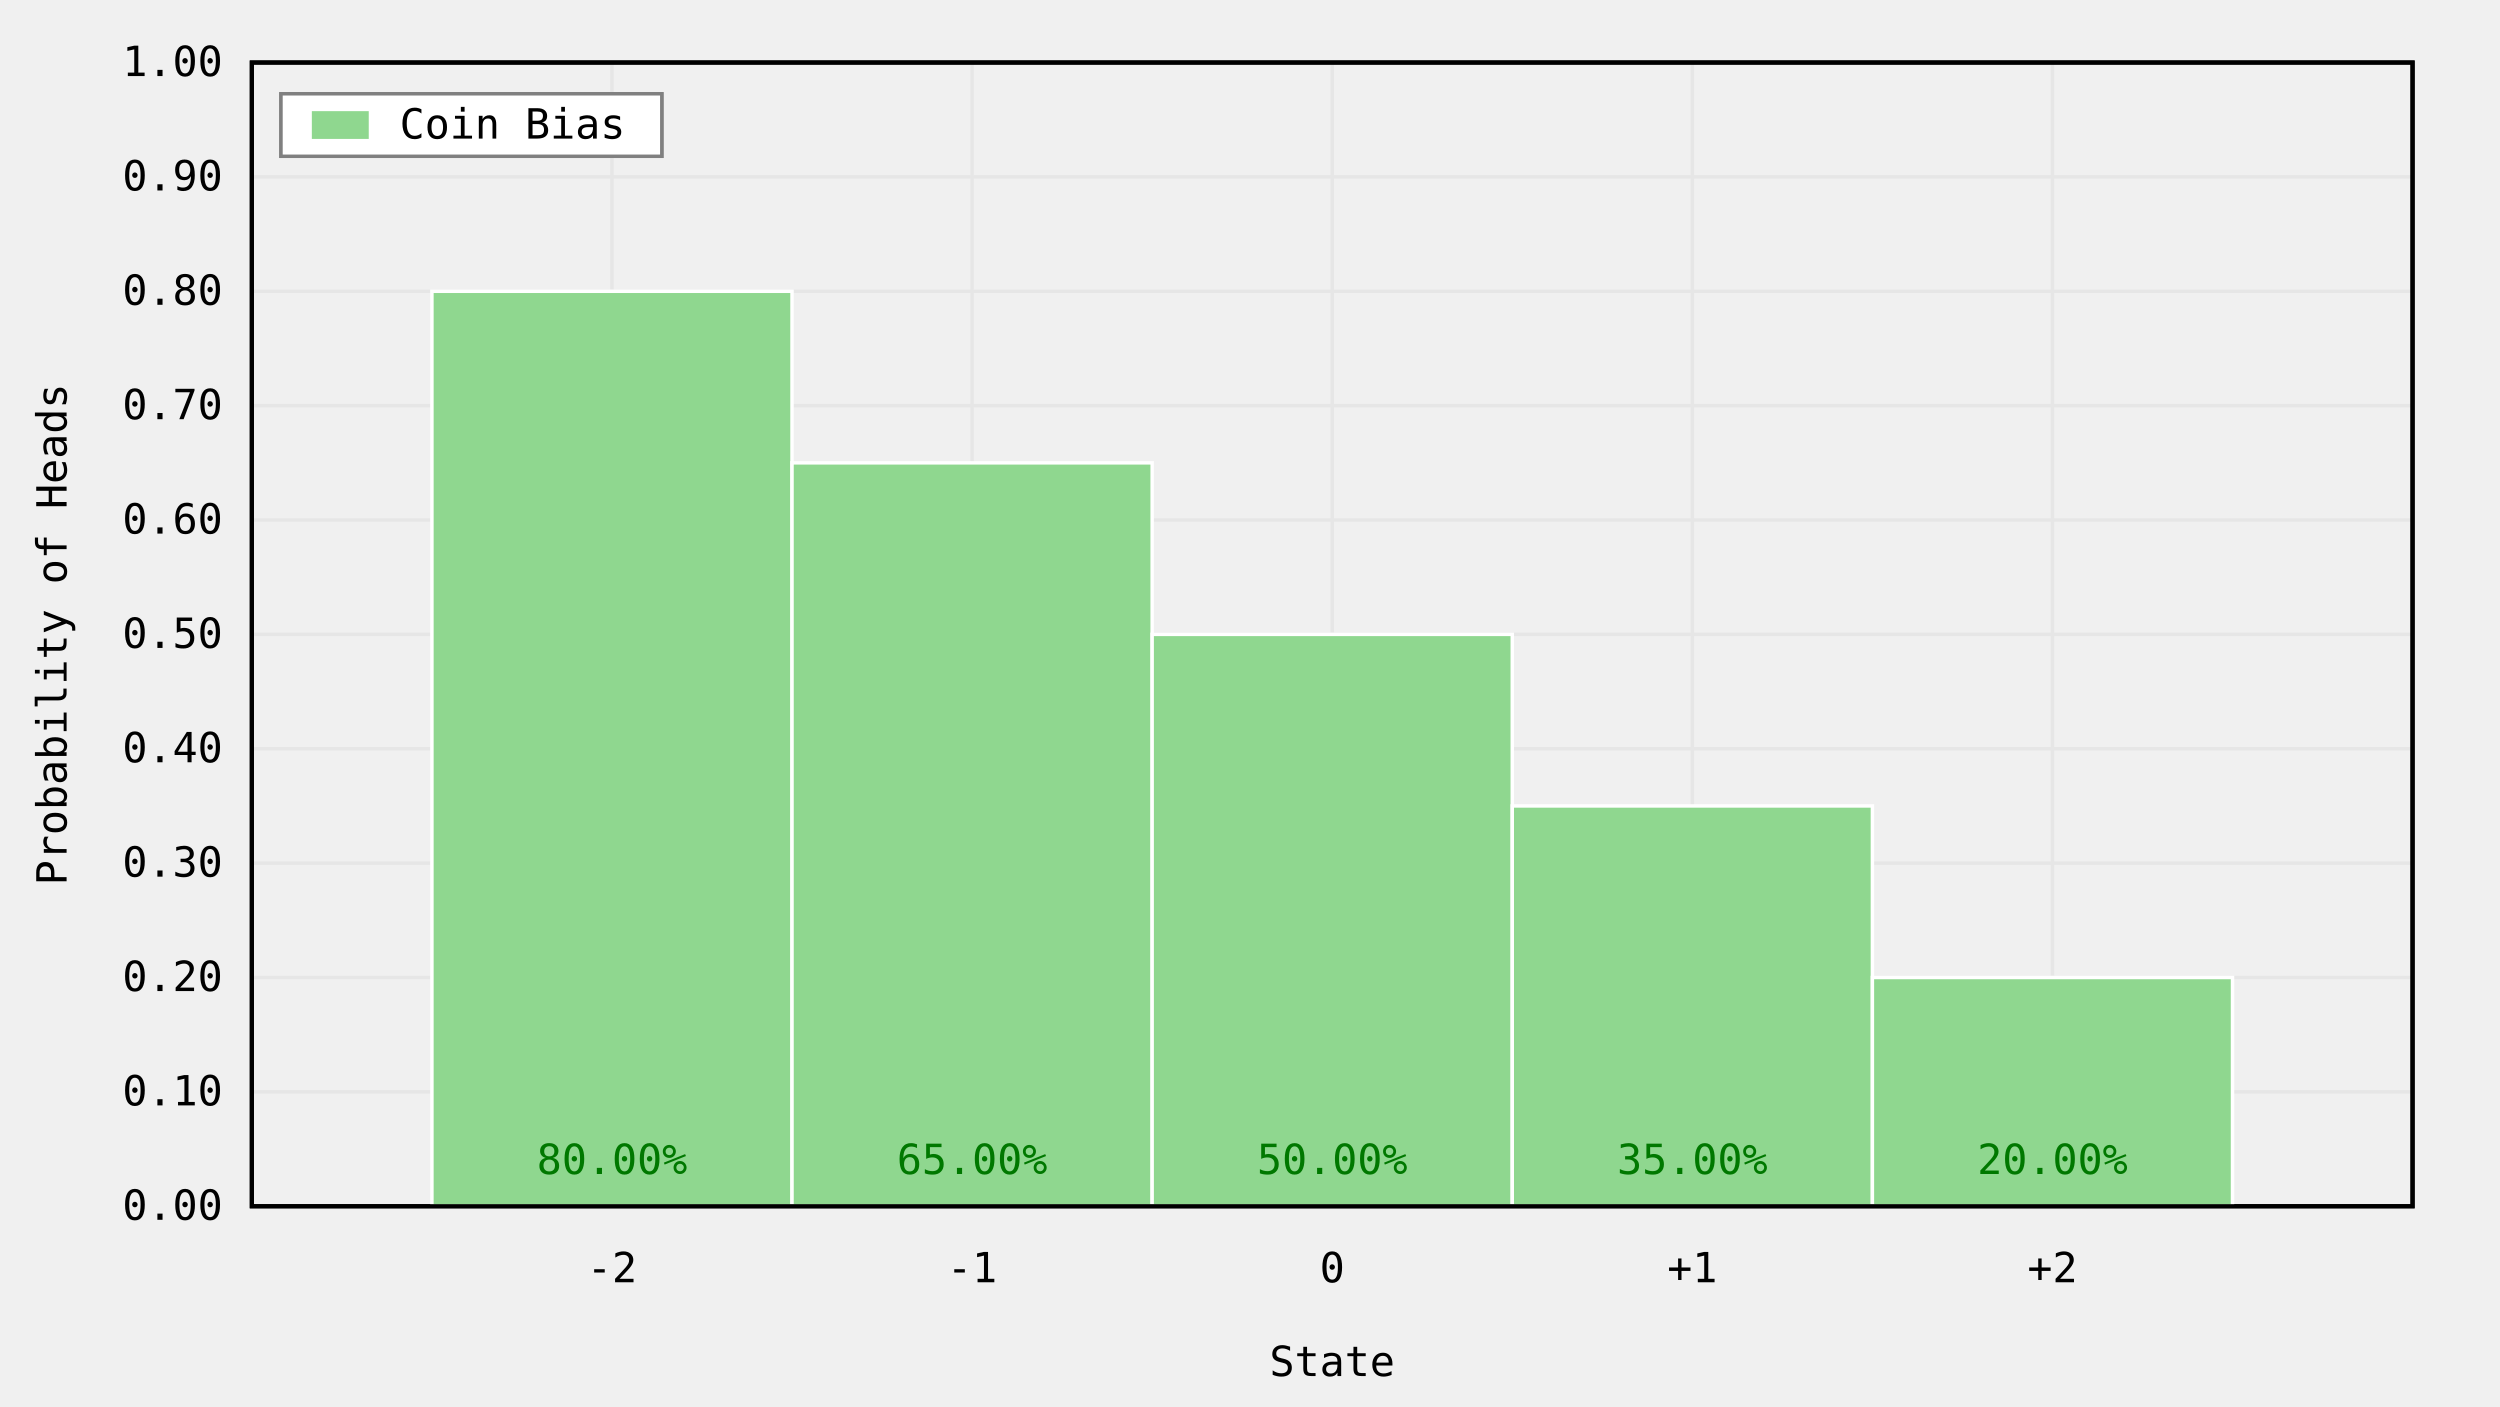
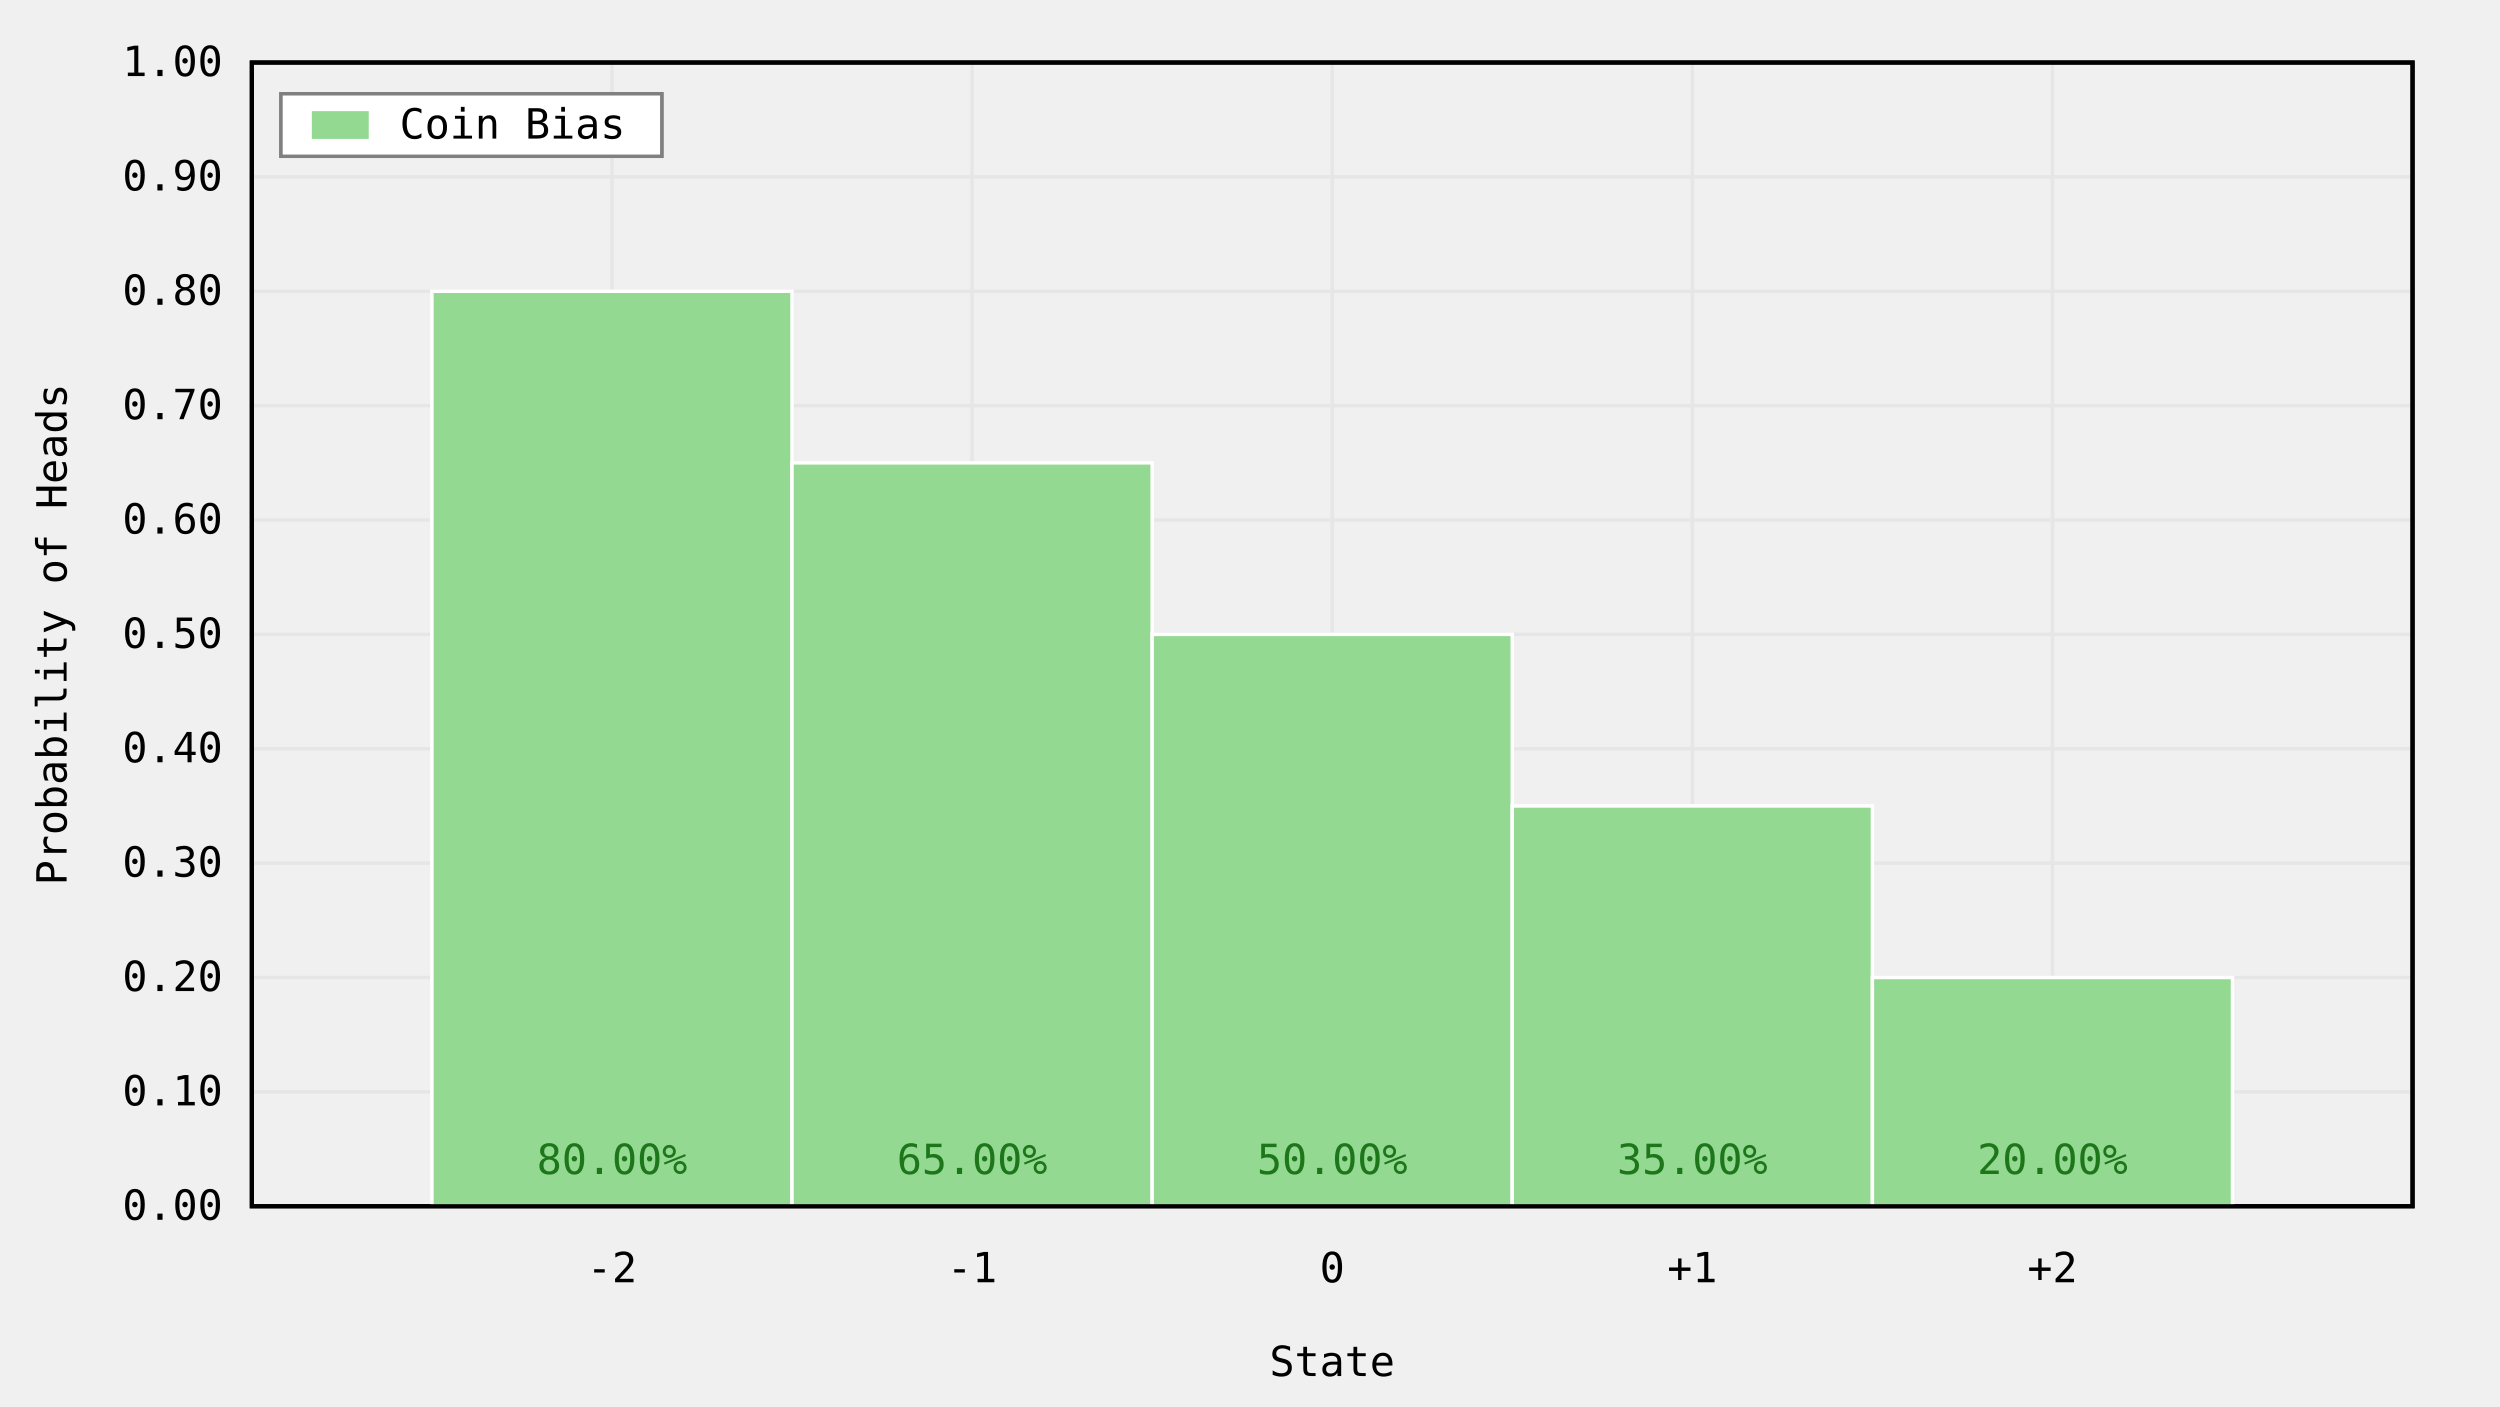
<svg xmlns="http://www.w3.org/2000/svg" xmlns:xlink="http://www.w3.org/1999/xlink" width="720" height="405" viewBox="0 0 720 405">
  <g id="gnuplot_canvas">
    <rect x="0" y="0" width="720" height="405" fill="none" />
    <defs>
      <circle id="gpDot" r="0.5" stroke-width="0.5" stroke="currentColor" />
      <path id="gpPt0" stroke-width="0.222" stroke="currentColor" d="M-1,0 h2 M0,-1 v2" />
      <path id="gpPt1" stroke-width="0.222" stroke="currentColor" d="M-1,-1 L1,1 M1,-1 L-1,1" />
      <path id="gpPt2" stroke-width="0.222" stroke="currentColor" d="M-1,0 L1,0 M0,-1 L0,1 M-1,-1 L1,1 M-1,1 L1,-1" />
      <rect id="gpPt3" stroke-width="0.222" stroke="currentColor" x="-1" y="-1" width="2" height="2" />
      <rect id="gpPt4" stroke-width="0.222" stroke="currentColor" fill="currentColor" x="-1" y="-1" width="2" height="2" />
      <circle id="gpPt5" stroke-width="0.222" stroke="currentColor" cx="0" cy="0" r="1" />
      <use xlink:href="#gpPt5" id="gpPt6" fill="currentColor" stroke="none" />
      <path id="gpPt7" stroke-width="0.222" stroke="currentColor" d="M0,-1.33 L-1.33,0.67 L1.33,0.67 z" />
      <use xlink:href="#gpPt7" id="gpPt8" fill="currentColor" stroke="none" />
      <use xlink:href="#gpPt7" id="gpPt9" stroke="currentColor" transform="rotate(180)" />
      <use xlink:href="#gpPt9" id="gpPt10" fill="currentColor" stroke="none" />
      <use xlink:href="#gpPt3" id="gpPt11" stroke="currentColor" transform="rotate(45)" />
      <use xlink:href="#gpPt11" id="gpPt12" fill="currentColor" stroke="none" />
      <path id="gpPt13" stroke-width="0.222" stroke="currentColor" d="M0,1.330 L1.265,0.411 L0.782,-1.067 L-0.782,-1.076 L-1.265,0.411 z" />
      <use xlink:href="#gpPt13" id="gpPt14" fill="currentColor" stroke="none" />
      <filter id="textbox" filterUnits="objectBoundingBox" x="0" y="0" height="1" width="1">
        <feFlood flood-color="white" flood-opacity="1" result="bgnd" />
        <feComposite in="SourceGraphic" in2="bgnd" operator="atop" />
      </filter>
      <filter id="greybox" filterUnits="objectBoundingBox" x="0" y="0" height="1" width="1">
        <feFlood flood-color="lightgrey" flood-opacity="1" result="grey" />
        <feComposite in="SourceGraphic" in2="grey" operator="atop" />
      </filter>
    </defs>
    <g fill="none" color="white" stroke="currentColor" stroke-width="1.00" stroke-linecap="butt" stroke-linejoin="miter">
</g>
    <g fill="none" color="white" stroke="currentColor" stroke-width="1.20" stroke-linecap="butt" stroke-linejoin="miter">
</g>
    <g fill="none" color="black" stroke="currentColor" stroke-width="1.20" stroke-linecap="butt" stroke-linejoin="miter">
</g>
    <g fill="none" color="black" stroke="black" stroke-width="1.00" stroke-linecap="butt" stroke-linejoin="miter">
</g>
    <g fill="none" color="black" stroke="currentColor" stroke-width="1.00" stroke-linecap="butt" stroke-linejoin="miter">
      <path stroke="rgb(230, 230, 230)" class="gridline" d="M72.53,347.40 L694.82,347.40  " />
    </g>
    <g fill="none" color="black" stroke="rgb(230, 230, 230)" stroke-width="1.20" stroke-linecap="butt" stroke-linejoin="miter">
</g>
    <g fill="none" color="black" stroke="currentColor" stroke-width="1.20" stroke-linecap="butt" stroke-linejoin="miter">
      <path stroke="black" d="M72.53,347.40 M694.82,347.40  " />
      <g transform="translate(64.14,351.30)" stroke="none" fill="black" font-family="monospace" font-size="12.00" text-anchor="end">
        <text>
          <tspan font-family="monospace">0.00</tspan>
        </text>
      </g>
    </g>
    <g fill="none" color="black" stroke="currentColor" stroke-width="1.20" stroke-linecap="butt" stroke-linejoin="miter">
</g>
    <g fill="none" color="black" stroke="black" stroke-width="1.00" stroke-linecap="butt" stroke-linejoin="miter">
</g>
    <g fill="none" color="black" stroke="currentColor" stroke-width="1.00" stroke-linecap="butt" stroke-linejoin="miter">
      <path stroke="rgb(230, 230, 230)" class="gridline" d="M72.53,314.46 L694.82,314.46  " />
    </g>
    <g fill="none" color="black" stroke="rgb(230, 230, 230)" stroke-width="1.20" stroke-linecap="butt" stroke-linejoin="miter">
</g>
    <g fill="none" color="black" stroke="currentColor" stroke-width="1.20" stroke-linecap="butt" stroke-linejoin="miter">
      <path stroke="black" d="M72.53,314.46 M694.82,314.46  " />
      <g transform="translate(64.14,318.36)" stroke="none" fill="black" font-family="monospace" font-size="12.00" text-anchor="end">
        <text>
          <tspan font-family="monospace">0.10</tspan>
        </text>
      </g>
    </g>
    <g fill="none" color="black" stroke="currentColor" stroke-width="1.20" stroke-linecap="butt" stroke-linejoin="miter">
</g>
    <g fill="none" color="black" stroke="black" stroke-width="1.00" stroke-linecap="butt" stroke-linejoin="miter">
</g>
    <g fill="none" color="black" stroke="currentColor" stroke-width="1.00" stroke-linecap="butt" stroke-linejoin="miter">
      <path stroke="rgb(230, 230, 230)" class="gridline" d="M72.53,281.52 L694.82,281.52  " />
    </g>
    <g fill="none" color="black" stroke="rgb(230, 230, 230)" stroke-width="1.20" stroke-linecap="butt" stroke-linejoin="miter">
</g>
    <g fill="none" color="black" stroke="currentColor" stroke-width="1.20" stroke-linecap="butt" stroke-linejoin="miter">
      <path stroke="black" d="M72.53,281.52 M694.82,281.52  " />
      <g transform="translate(64.14,285.42)" stroke="none" fill="black" font-family="monospace" font-size="12.00" text-anchor="end">
        <text>
          <tspan font-family="monospace">0.20</tspan>
        </text>
      </g>
    </g>
    <g fill="none" color="black" stroke="currentColor" stroke-width="1.20" stroke-linecap="butt" stroke-linejoin="miter">
</g>
    <g fill="none" color="black" stroke="black" stroke-width="1.00" stroke-linecap="butt" stroke-linejoin="miter">
</g>
    <g fill="none" color="black" stroke="currentColor" stroke-width="1.00" stroke-linecap="butt" stroke-linejoin="miter">
      <path stroke="rgb(230, 230, 230)" class="gridline" d="M72.53,248.58 L694.82,248.58  " />
    </g>
    <g fill="none" color="black" stroke="rgb(230, 230, 230)" stroke-width="1.20" stroke-linecap="butt" stroke-linejoin="miter">
</g>
    <g fill="none" color="black" stroke="currentColor" stroke-width="1.20" stroke-linecap="butt" stroke-linejoin="miter">
      <path stroke="black" d="M72.53,248.58 M694.82,248.58  " />
      <g transform="translate(64.14,252.48)" stroke="none" fill="black" font-family="monospace" font-size="12.00" text-anchor="end">
        <text>
          <tspan font-family="monospace">0.30</tspan>
        </text>
      </g>
    </g>
    <g fill="none" color="black" stroke="currentColor" stroke-width="1.20" stroke-linecap="butt" stroke-linejoin="miter">
</g>
    <g fill="none" color="black" stroke="black" stroke-width="1.00" stroke-linecap="butt" stroke-linejoin="miter">
</g>
    <g fill="none" color="black" stroke="currentColor" stroke-width="1.00" stroke-linecap="butt" stroke-linejoin="miter">
      <path stroke="rgb(230, 230, 230)" class="gridline" d="M72.53,215.64 L694.82,215.64  " />
    </g>
    <g fill="none" color="black" stroke="rgb(230, 230, 230)" stroke-width="1.20" stroke-linecap="butt" stroke-linejoin="miter">
</g>
    <g fill="none" color="black" stroke="currentColor" stroke-width="1.20" stroke-linecap="butt" stroke-linejoin="miter">
      <path stroke="black" d="M72.53,215.64 M694.82,215.64  " />
      <g transform="translate(64.14,219.54)" stroke="none" fill="black" font-family="monospace" font-size="12.00" text-anchor="end">
        <text>
          <tspan font-family="monospace">0.40</tspan>
        </text>
      </g>
    </g>
    <g fill="none" color="black" stroke="currentColor" stroke-width="1.20" stroke-linecap="butt" stroke-linejoin="miter">
</g>
    <g fill="none" color="black" stroke="black" stroke-width="1.00" stroke-linecap="butt" stroke-linejoin="miter">
</g>
    <g fill="none" color="black" stroke="currentColor" stroke-width="1.00" stroke-linecap="butt" stroke-linejoin="miter">
      <path stroke="rgb(230, 230, 230)" class="gridline" d="M72.53,182.70 L694.82,182.70  " />
    </g>
    <g fill="none" color="black" stroke="rgb(230, 230, 230)" stroke-width="1.20" stroke-linecap="butt" stroke-linejoin="miter">
</g>
    <g fill="none" color="black" stroke="currentColor" stroke-width="1.20" stroke-linecap="butt" stroke-linejoin="miter">
      <path stroke="black" d="M72.53,182.70 M694.82,182.70  " />
      <g transform="translate(64.14,186.60)" stroke="none" fill="black" font-family="monospace" font-size="12.00" text-anchor="end">
        <text>
          <tspan font-family="monospace">0.50</tspan>
        </text>
      </g>
    </g>
    <g fill="none" color="black" stroke="currentColor" stroke-width="1.20" stroke-linecap="butt" stroke-linejoin="miter">
</g>
    <g fill="none" color="black" stroke="black" stroke-width="1.00" stroke-linecap="butt" stroke-linejoin="miter">
</g>
    <g fill="none" color="black" stroke="currentColor" stroke-width="1.00" stroke-linecap="butt" stroke-linejoin="miter">
      <path stroke="rgb(230, 230, 230)" class="gridline" d="M72.53,149.77 L694.82,149.77  " />
    </g>
    <g fill="none" color="black" stroke="rgb(230, 230, 230)" stroke-width="1.20" stroke-linecap="butt" stroke-linejoin="miter">
</g>
    <g fill="none" color="black" stroke="currentColor" stroke-width="1.20" stroke-linecap="butt" stroke-linejoin="miter">
      <path stroke="black" d="M72.53,149.77 M694.82,149.77  " />
      <g transform="translate(64.14,153.67)" stroke="none" fill="black" font-family="monospace" font-size="12.00" text-anchor="end">
        <text>
          <tspan font-family="monospace">0.60</tspan>
        </text>
      </g>
    </g>
    <g fill="none" color="black" stroke="currentColor" stroke-width="1.20" stroke-linecap="butt" stroke-linejoin="miter">
</g>
    <g fill="none" color="black" stroke="black" stroke-width="1.00" stroke-linecap="butt" stroke-linejoin="miter">
</g>
    <g fill="none" color="black" stroke="currentColor" stroke-width="1.00" stroke-linecap="butt" stroke-linejoin="miter">
      <path stroke="rgb(230, 230, 230)" class="gridline" d="M72.53,116.83 L694.82,116.83  " />
    </g>
    <g fill="none" color="black" stroke="rgb(230, 230, 230)" stroke-width="1.20" stroke-linecap="butt" stroke-linejoin="miter">
</g>
    <g fill="none" color="black" stroke="currentColor" stroke-width="1.20" stroke-linecap="butt" stroke-linejoin="miter">
      <path stroke="black" d="M72.53,116.83 M694.82,116.83  " />
      <g transform="translate(64.14,120.73)" stroke="none" fill="black" font-family="monospace" font-size="12.00" text-anchor="end">
        <text>
          <tspan font-family="monospace">0.70</tspan>
        </text>
      </g>
    </g>
    <g fill="none" color="black" stroke="currentColor" stroke-width="1.20" stroke-linecap="butt" stroke-linejoin="miter">
</g>
    <g fill="none" color="black" stroke="black" stroke-width="1.00" stroke-linecap="butt" stroke-linejoin="miter">
</g>
    <g fill="none" color="black" stroke="currentColor" stroke-width="1.00" stroke-linecap="butt" stroke-linejoin="miter">
      <path stroke="rgb(230, 230, 230)" class="gridline" d="M72.53,83.89 L694.82,83.89  " />
    </g>
    <g fill="none" color="black" stroke="rgb(230, 230, 230)" stroke-width="1.20" stroke-linecap="butt" stroke-linejoin="miter">
</g>
    <g fill="none" color="black" stroke="currentColor" stroke-width="1.20" stroke-linecap="butt" stroke-linejoin="miter">
      <path stroke="black" d="M72.53,83.89 M694.82,83.89  " />
      <g transform="translate(64.14,87.79)" stroke="none" fill="black" font-family="monospace" font-size="12.00" text-anchor="end">
        <text>
          <tspan font-family="monospace">0.80</tspan>
        </text>
      </g>
    </g>
    <g fill="none" color="black" stroke="currentColor" stroke-width="1.20" stroke-linecap="butt" stroke-linejoin="miter">
</g>
    <g fill="none" color="black" stroke="black" stroke-width="1.00" stroke-linecap="butt" stroke-linejoin="miter">
</g>
    <g fill="none" color="black" stroke="currentColor" stroke-width="1.00" stroke-linecap="butt" stroke-linejoin="miter">
      <path stroke="rgb(230, 230, 230)" class="gridline" d="M72.53,50.95 L694.82,50.95  " />
    </g>
    <g fill="none" color="black" stroke="rgb(230, 230, 230)" stroke-width="1.20" stroke-linecap="butt" stroke-linejoin="miter">
</g>
    <g fill="none" color="black" stroke="currentColor" stroke-width="1.20" stroke-linecap="butt" stroke-linejoin="miter">
      <path stroke="black" d="M72.53,50.95 M694.82,50.95  " />
      <g transform="translate(64.14,54.85)" stroke="none" fill="black" font-family="monospace" font-size="12.00" text-anchor="end">
        <text>
          <tspan font-family="monospace">0.90</tspan>
        </text>
      </g>
    </g>
    <g fill="none" color="black" stroke="currentColor" stroke-width="1.20" stroke-linecap="butt" stroke-linejoin="miter">
</g>
    <g fill="none" color="black" stroke="black" stroke-width="1.00" stroke-linecap="butt" stroke-linejoin="miter">
</g>
    <g fill="none" color="black" stroke="currentColor" stroke-width="1.00" stroke-linecap="butt" stroke-linejoin="miter">
      <path stroke="rgb(230, 230, 230)" class="gridline" d="M72.53,18.01 L694.82,18.01  " />
    </g>
    <g fill="none" color="black" stroke="rgb(230, 230, 230)" stroke-width="1.20" stroke-linecap="butt" stroke-linejoin="miter">
</g>
    <g fill="none" color="black" stroke="currentColor" stroke-width="1.20" stroke-linecap="butt" stroke-linejoin="miter">
      <path stroke="black" d="M72.53,18.01 M694.82,18.01  " />
      <g transform="translate(64.14,21.91)" stroke="none" fill="black" font-family="monospace" font-size="12.00" text-anchor="end">
        <text>
          <tspan font-family="monospace">1.00</tspan>
        </text>
      </g>
    </g>
    <g fill="none" color="black" stroke="currentColor" stroke-width="1.20" stroke-linecap="butt" stroke-linejoin="miter">
</g>
    <g fill="none" color="black" stroke="black" stroke-width="1.00" stroke-linecap="butt" stroke-linejoin="miter">
</g>
    <g fill="none" color="black" stroke="currentColor" stroke-width="1.00" stroke-linecap="butt" stroke-linejoin="miter">
      <path stroke="rgb(230, 230, 230)" class="gridline" d="M176.25,347.40 L176.25,45.01 M176.25,27.01 L176.25,18.01  " />
    </g>
    <g fill="none" color="black" stroke="rgb(230, 230, 230)" stroke-width="1.20" stroke-linecap="butt" stroke-linejoin="miter">
</g>
    <g fill="none" color="black" stroke="currentColor" stroke-width="1.20" stroke-linecap="butt" stroke-linejoin="miter">
      <path stroke="black" d="M176.25,347.40 M176.25,18.01  " />
      <g transform="translate(176.25,369.30)" stroke="none" fill="black" font-family="monospace" font-size="12.00" text-anchor="middle">
        <text>
          <tspan font-family="monospace">-2</tspan>
        </text>
      </g>
    </g>
    <g fill="none" color="black" stroke="currentColor" stroke-width="1.20" stroke-linecap="butt" stroke-linejoin="miter">
</g>
    <g fill="none" color="black" stroke="black" stroke-width="1.00" stroke-linecap="butt" stroke-linejoin="miter">
</g>
    <g fill="none" color="black" stroke="currentColor" stroke-width="1.00" stroke-linecap="butt" stroke-linejoin="miter">
      <path stroke="rgb(230, 230, 230)" class="gridline" d="M279.96,347.40 L279.96,18.01  " />
    </g>
    <g fill="none" color="black" stroke="rgb(230, 230, 230)" stroke-width="1.20" stroke-linecap="butt" stroke-linejoin="miter">
</g>
    <g fill="none" color="black" stroke="currentColor" stroke-width="1.20" stroke-linecap="butt" stroke-linejoin="miter">
      <path stroke="black" d="M279.96,347.40 M279.96,18.01  " />
      <g transform="translate(279.96,369.30)" stroke="none" fill="black" font-family="monospace" font-size="12.00" text-anchor="middle">
        <text>
          <tspan font-family="monospace">-1</tspan>
        </text>
      </g>
    </g>
    <g fill="none" color="black" stroke="currentColor" stroke-width="1.20" stroke-linecap="butt" stroke-linejoin="miter">
</g>
    <g fill="none" color="black" stroke="black" stroke-width="1.00" stroke-linecap="butt" stroke-linejoin="miter">
</g>
    <g fill="none" color="black" stroke="currentColor" stroke-width="1.00" stroke-linecap="butt" stroke-linejoin="miter">
      <path stroke="rgb(230, 230, 230)" class="gridline" d="M383.68,347.40 L383.68,18.01  " />
    </g>
    <g fill="none" color="black" stroke="rgb(230, 230, 230)" stroke-width="1.20" stroke-linecap="butt" stroke-linejoin="miter">
</g>
    <g fill="none" color="black" stroke="currentColor" stroke-width="1.20" stroke-linecap="butt" stroke-linejoin="miter">
      <path stroke="black" d="M383.68,347.40 M383.68,18.01  " />
      <g transform="translate(383.68,369.30)" stroke="none" fill="black" font-family="monospace" font-size="12.00" text-anchor="middle">
        <text>
          <tspan font-family="monospace"> 0</tspan>
        </text>
      </g>
    </g>
    <g fill="none" color="black" stroke="currentColor" stroke-width="1.20" stroke-linecap="butt" stroke-linejoin="miter">
</g>
    <g fill="none" color="black" stroke="black" stroke-width="1.00" stroke-linecap="butt" stroke-linejoin="miter">
</g>
    <g fill="none" color="black" stroke="currentColor" stroke-width="1.00" stroke-linecap="butt" stroke-linejoin="miter">
      <path stroke="rgb(230, 230, 230)" class="gridline" d="M487.39,347.40 L487.39,18.01  " />
    </g>
    <g fill="none" color="black" stroke="rgb(230, 230, 230)" stroke-width="1.20" stroke-linecap="butt" stroke-linejoin="miter">
</g>
    <g fill="none" color="black" stroke="currentColor" stroke-width="1.20" stroke-linecap="butt" stroke-linejoin="miter">
      <path stroke="black" d="M487.39,347.40 M487.39,18.01  " />
      <g transform="translate(487.39,369.30)" stroke="none" fill="black" font-family="monospace" font-size="12.00" text-anchor="middle">
        <text>
          <tspan font-family="monospace">+1</tspan>
        </text>
      </g>
    </g>
    <g fill="none" color="black" stroke="currentColor" stroke-width="1.20" stroke-linecap="butt" stroke-linejoin="miter">
</g>
    <g fill="none" color="black" stroke="black" stroke-width="1.00" stroke-linecap="butt" stroke-linejoin="miter">
</g>
    <g fill="none" color="black" stroke="currentColor" stroke-width="1.00" stroke-linecap="butt" stroke-linejoin="miter">
      <path stroke="rgb(230, 230, 230)" class="gridline" d="M591.11,347.40 L591.11,18.01  " />
    </g>
    <g fill="none" color="black" stroke="rgb(230, 230, 230)" stroke-width="1.20" stroke-linecap="butt" stroke-linejoin="miter">
</g>
    <g fill="none" color="black" stroke="currentColor" stroke-width="1.20" stroke-linecap="butt" stroke-linejoin="miter">
      <path stroke="black" d="M591.11,347.40 M591.11,18.01  " />
      <g transform="translate(591.11,369.30)" stroke="none" fill="black" font-family="monospace" font-size="12.00" text-anchor="middle">
        <text>
          <tspan font-family="monospace">+2</tspan>
        </text>
      </g>
    </g>
    <g fill="none" color="black" stroke="currentColor" stroke-width="1.20" stroke-linecap="butt" stroke-linejoin="miter">
</g>
    <g fill="none" color="black" stroke="currentColor" stroke-width="1.20" stroke-linecap="butt" stroke-linejoin="miter">
      <path stroke="black" d="M72.53,18.01 L72.53,347.40 L694.82,347.40 L694.82,18.01 L72.53,18.01 Z  " />
    </g>
    <g fill="none" color="black" stroke="currentColor" stroke-width="1.20" stroke-linecap="butt" stroke-linejoin="miter">
      <g transform="translate(19.18,182.71) rotate(270)" stroke="none" fill="black" font-family="monospace" font-size="12.00" text-anchor="middle">
        <text>
          <tspan font-family="monospace">Probability of Heads</tspan>
        </text>
      </g>
    </g>
    <g fill="none" color="black" stroke="currentColor" stroke-width="1.20" stroke-linecap="butt" stroke-linejoin="miter">
      <g transform="translate(383.67,396.30)" stroke="none" fill="black" font-family="monospace" font-size="12.00" text-anchor="middle">
        <text>
          <tspan font-family="monospace">State</tspan>
        </text>
      </g>
    </g>
    <g fill="none" color="black" stroke="currentColor" stroke-width="1.20" stroke-linecap="butt" stroke-linejoin="miter">
</g>
    <g fill="none" color="black" stroke="currentColor" stroke-width="1.00" stroke-linecap="butt" stroke-linejoin="miter">
</g>
    <g fill="none" color="black" stroke="currentColor" stroke-width="1.00" stroke-linecap="butt" stroke-linejoin="miter">
      <path stroke="rgb(128, 128, 128)" d="M80.92,45.01 L80.92,27.01 L190.60,27.01 L190.60,45.01 L80.92,45.01 Z  " />
    </g>
    <g id="gnuplot_plot_1">
      <g fill="none" color="black" stroke="currentColor" stroke-width="1.00" stroke-linecap="butt" stroke-linejoin="miter">
        <g stroke="none" shape-rendering="crispEdges">
-           <polygon fill="rgb(143, 215, 143)" points="124.39,347.40 228.11,347.40 228.11,83.88 124.39,83.88 " />
+           <polygon fill="rgb(148, 217, 146)" points="124.39,347.40 228.11,347.40 228.11,83.88 124.39,83.88 " />
        </g>
        <path stroke="rgb(255, 255, 255)" d="M124.39,347.40 L124.39,83.89 L228.10,83.89 L228.10,347.40 L124.39,347.40 Z  " />
      </g>
      <g fill="none" color="black" stroke="currentColor" stroke-width="1.00" stroke-linecap="butt" stroke-linejoin="miter">
        <g stroke="none" shape-rendering="crispEdges">
-           <polygon fill="rgb(143, 215, 143)" points="228.10,347.40 331.83,347.40 331.83,133.29 228.10,133.29 " />
+           <polygon fill="rgb(148, 217, 146)" points="228.10,347.40 331.83,347.40 331.83,133.29 228.10,133.29 " />
        </g>
        <path stroke="rgb(255, 255, 255)" d="M228.10,347.40 L228.10,133.30 L331.82,133.30 L331.82,347.40 L228.10,347.40 Z  " />
      </g>
      <g fill="none" color="black" stroke="currentColor" stroke-width="1.00" stroke-linecap="butt" stroke-linejoin="miter">
        <g stroke="none" shape-rendering="crispEdges">
-           <polygon fill="rgb(143, 215, 143)" points="331.82,347.40 435.54,347.40 435.54,182.69 331.82,182.69 " />
+           <polygon fill="rgb(148, 217, 146)" points="331.82,347.40 435.54,347.40 435.54,182.69 331.82,182.69 " />
        </g>
        <path stroke="rgb(255, 255, 255)" d="M331.82,347.40 L331.82,182.70 L435.53,182.70 L435.53,347.40 L331.82,347.40 Z  " />
      </g>
      <g fill="none" color="black" stroke="currentColor" stroke-width="1.00" stroke-linecap="butt" stroke-linejoin="miter">
        <g stroke="none" shape-rendering="crispEdges">
-           <polygon fill="rgb(143, 215, 143)" points="435.53,347.40 539.26,347.40 539.26,232.10 435.53,232.10 " />
+           <polygon fill="rgb(148, 217, 146)" points="435.53,347.40 539.26,347.40 539.26,232.10 435.53,232.10 " />
        </g>
        <path stroke="rgb(255, 255, 255)" d="M435.53,347.40 L435.53,232.11 L539.25,232.11 L539.25,347.40 L435.53,347.40 Z  " />
      </g>
      <g fill="none" color="black" stroke="currentColor" stroke-width="1.00" stroke-linecap="butt" stroke-linejoin="miter">
        <g stroke="none" shape-rendering="crispEdges">
-           <polygon fill="rgb(143, 215, 143)" points="539.25,347.40 642.97,347.40 642.97,281.51 539.25,281.51 " />
+           <polygon fill="rgb(148, 217, 146)" points="539.25,347.40 642.97,347.40 642.97,281.51 539.25,281.51 " />
        </g>
        <path stroke="rgb(255, 255, 255)" d="M539.25,347.40 L539.25,281.52 L642.96,281.52 L642.96,347.40 L539.25,347.40 Z  " />
      </g>
      <g fill="none" color="black" stroke="currentColor" stroke-width="1.00" stroke-linecap="butt" stroke-linejoin="miter">
</g>
    </g>
    <g id="gnuplot_plot_2">
      <g fill="none" color="black" stroke="currentColor" stroke-width="1.00" stroke-linecap="butt" stroke-linejoin="miter">
-         <g transform="translate(72.53,338.12)" stroke="none" fill="rgb(0,120,0)" font-family="monospace" font-size="12.00" text-anchor="middle">
+         <g transform="translate(72.53,338.12)" stroke="none" fill="rgb(29,118,26)" font-family="monospace" font-size="12.00" text-anchor="middle">
          <text />
        </g>
-         <g transform="translate(176.25,338.12)" stroke="none" fill="rgb(0,120,0)" font-family="monospace" font-size="12.00" text-anchor="middle">
+         <g transform="translate(176.25,338.12)" stroke="none" fill="rgb(29,118,26)" font-family="monospace" font-size="12.00" text-anchor="middle">
          <text>
            <tspan font-family="monospace">80.00%</tspan>
          </text>
        </g>
-         <g transform="translate(279.96,338.12)" stroke="none" fill="rgb(0,120,0)" font-family="monospace" font-size="12.00" text-anchor="middle">
+         <g transform="translate(279.96,338.12)" stroke="none" fill="rgb(29,118,26)" font-family="monospace" font-size="12.00" text-anchor="middle">
          <text>
            <tspan font-family="monospace">65.00%</tspan>
          </text>
        </g>
-         <g transform="translate(383.68,338.12)" stroke="none" fill="rgb(0,120,0)" font-family="monospace" font-size="12.00" text-anchor="middle">
+         <g transform="translate(383.68,338.12)" stroke="none" fill="rgb(29,118,26)" font-family="monospace" font-size="12.00" text-anchor="middle">
          <text>
            <tspan font-family="monospace">50.00%</tspan>
          </text>
        </g>
-         <g transform="translate(487.39,338.12)" stroke="none" fill="rgb(0,120,0)" font-family="monospace" font-size="12.00" text-anchor="middle">
+         <g transform="translate(487.39,338.12)" stroke="none" fill="rgb(29,118,26)" font-family="monospace" font-size="12.00" text-anchor="middle">
          <text>
            <tspan font-family="monospace">35.00%</tspan>
          </text>
        </g>
-         <g transform="translate(591.11,338.12)" stroke="none" fill="rgb(0,120,0)" font-family="monospace" font-size="12.00" text-anchor="middle">
+         <g transform="translate(591.11,338.12)" stroke="none" fill="rgb(29,118,26)" font-family="monospace" font-size="12.00" text-anchor="middle">
          <text>
            <tspan font-family="monospace">20.00%</tspan>
          </text>
        </g>
-         <g transform="translate(694.82,338.12)" stroke="none" fill="rgb(0,120,0)" font-family="monospace" font-size="12.00" text-anchor="middle">
+         <g transform="translate(694.82,338.12)" stroke="none" fill="rgb(29,118,26)" font-family="monospace" font-size="12.00" text-anchor="middle">
          <text />
        </g>
      </g>
    </g>
    <g stroke="none" shape-rendering="crispEdges">
      <polygon fill="white" points="80.92,45.01 190.60,45.01 190.60,27.01 80.92,27.01 " />
    </g>
    <g fill="none" color="black" stroke="currentColor" stroke-width="1.00" stroke-linecap="butt" stroke-linejoin="miter">
      <path stroke="rgb(128, 128, 128)" d="M80.92,45.01 L80.92,27.01 L190.60,27.01 L190.60,45.01 L80.92,45.01 Z  " />
    </g>
    <g id="gnuplot_plot_1">
      <g fill="none" color="black" stroke="currentColor" stroke-width="1.00" stroke-linecap="butt" stroke-linejoin="miter">
        <g transform="translate(115.09,39.91)" stroke="none" fill="black" font-family="monospace" font-size="12.00" text-anchor="start">
          <text>
            <tspan font-family="monospace">Coin Bias</tspan>
          </text>
        </g>
      </g>
      <g fill="none" color="black" stroke="currentColor" stroke-width="1.00" stroke-linecap="butt" stroke-linejoin="miter">
        <g stroke="none" shape-rendering="crispEdges">
-           <polygon fill="rgb(143, 215, 143)" points="89.31,40.51 106.70,40.51 106.70,31.51 89.31,31.51 " />
+           <polygon fill="rgb(148, 217, 146)" points="89.31,40.51 106.70,40.51 106.70,31.51 89.31,31.51 " />
        </g>
        <path stroke="rgb(255, 255, 255)" d="M89.31,40.51 L106.70,40.51 L106.70,31.51 L89.31,31.51 L89.31,40.51 Z  " />
      </g>
      <g fill="none" color="black" stroke="currentColor" stroke-width="1.00" stroke-linecap="butt" stroke-linejoin="miter">
</g>
    </g>
    <g id="gnuplot_plot_2">
      <g fill="none" color="black" stroke="currentColor" stroke-width="1.00" stroke-linecap="butt" stroke-linejoin="miter">
</g>
    </g>
-     <g fill="none" color="white" stroke="rgb(  0, 120,   0)" stroke-width="2.00" stroke-linecap="butt" stroke-linejoin="miter">
+     <g fill="none" color="white" stroke="rgb( 29, 118,  26)" stroke-width="2.00" stroke-linecap="butt" stroke-linejoin="miter">
</g>
    <g fill="none" color="black" stroke="currentColor" stroke-width="2.00" stroke-linecap="butt" stroke-linejoin="miter">
</g>
    <g fill="none" color="black" stroke="black" stroke-width="1.20" stroke-linecap="butt" stroke-linejoin="miter">
</g>
    <g fill="none" color="black" stroke="currentColor" stroke-width="1.20" stroke-linecap="butt" stroke-linejoin="miter">
      <path stroke="black" d="M72.53,18.01 L72.53,347.40 L694.82,347.40 L694.82,18.01 L72.53,18.01 Z  " />
    </g>
    <g fill="none" color="black" stroke="currentColor" stroke-width="1.20" stroke-linecap="butt" stroke-linejoin="miter">
</g>
  </g>
</svg>
